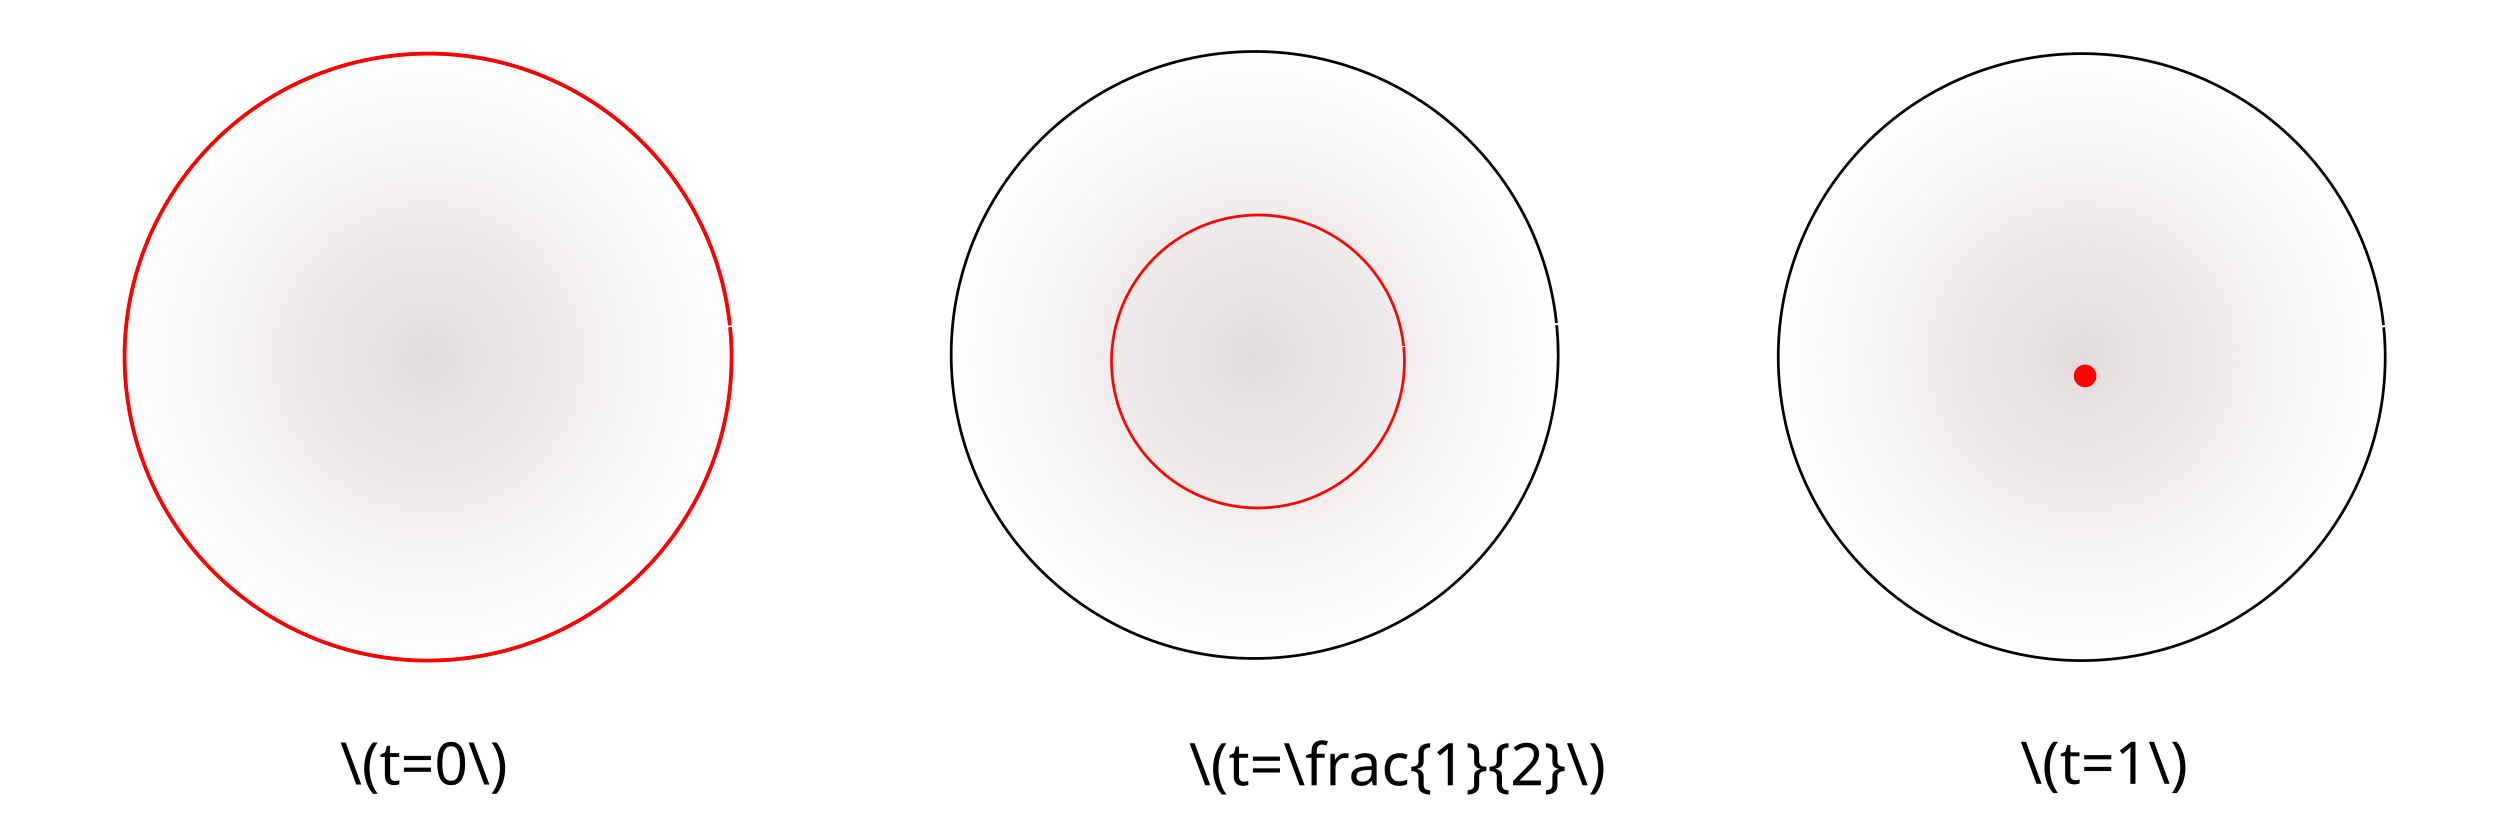
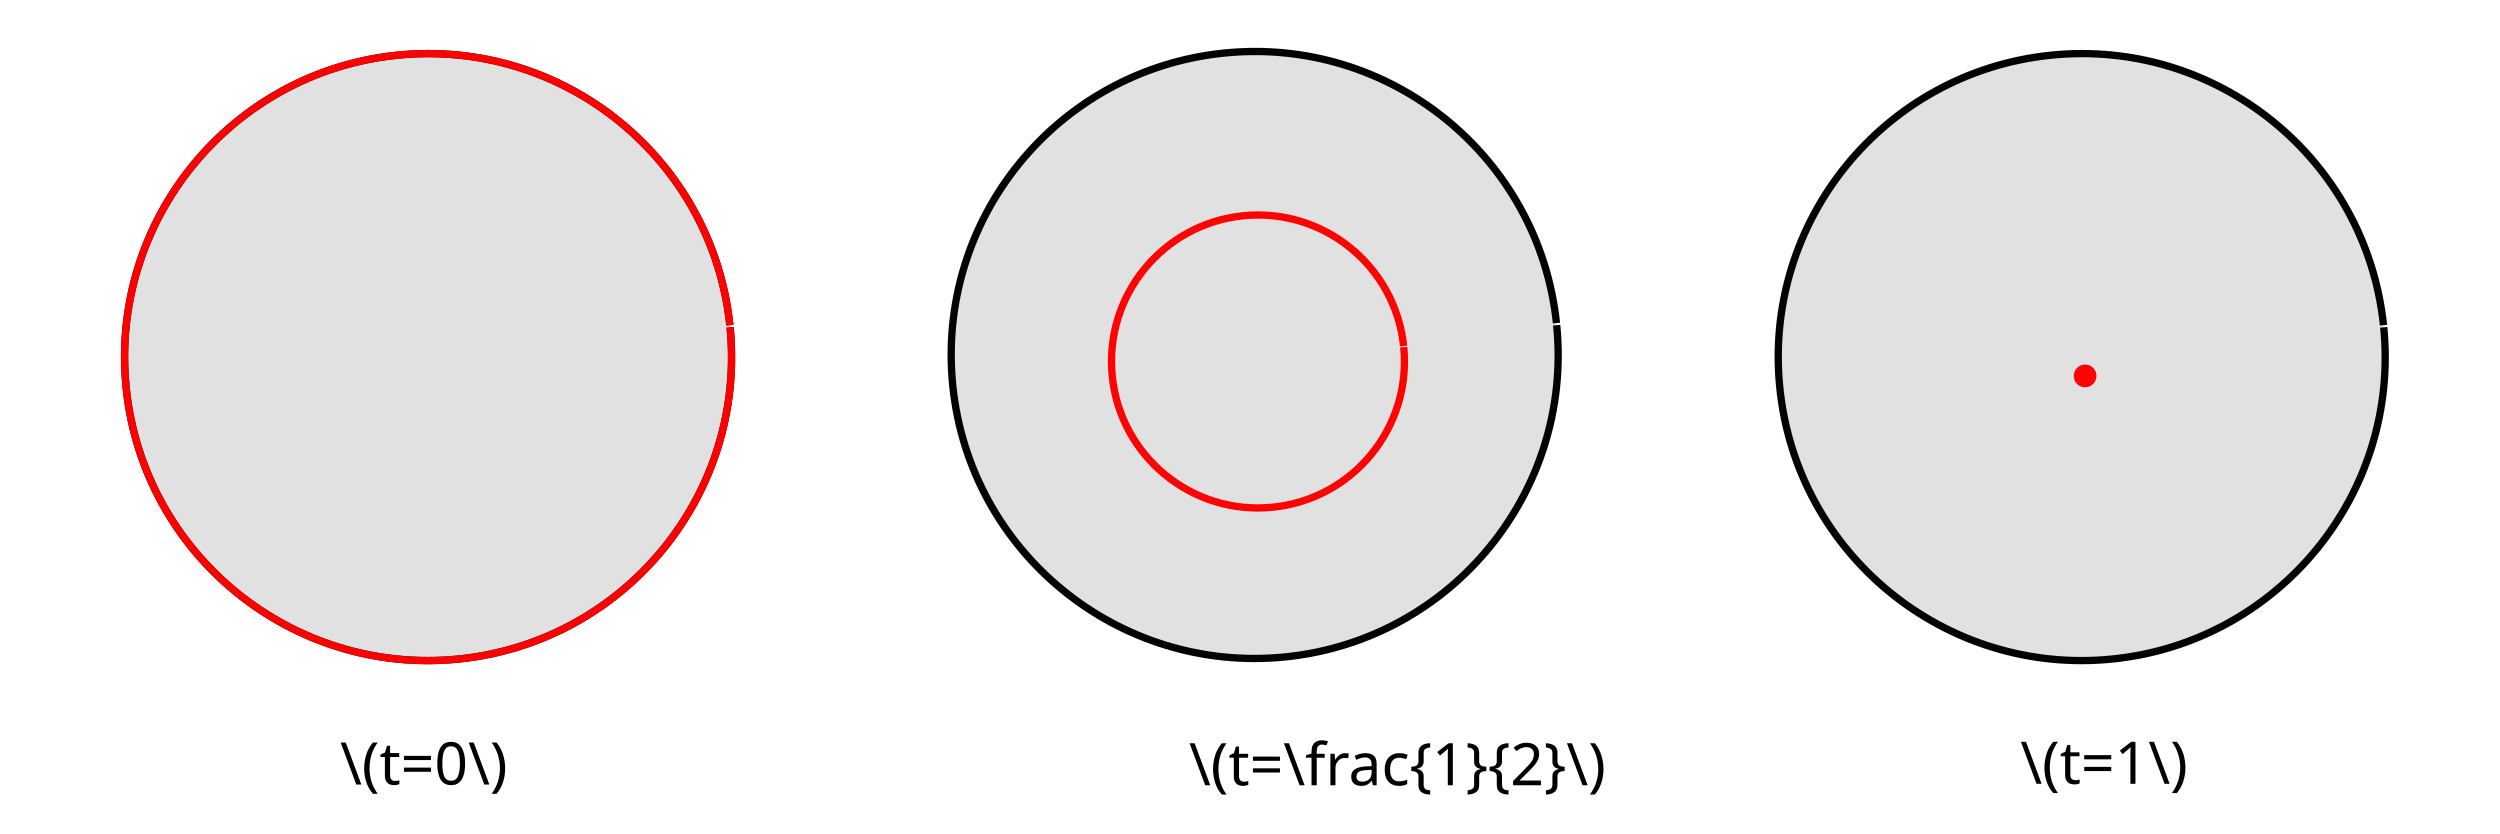
- <svg xmlns="http://www.w3.org/2000/svg" xmlns:xlink="http://www.w3.org/1999/xlink" width="240mm" height="80mm" viewBox="0 0 240 80" version="1.1" id="svg8">
+ <svg xmlns="http://www.w3.org/2000/svg" width="240mm" height="80mm" viewBox="0 0 240 80" version="1.1" id="svg8">
  <defs id="defs2">
    <rect x="-74.265" y="25.707" width="1196.805" height="659.814" id="rect9622" />
-     <linearGradient id="linearGradient3986">
-       <stop style="stop-color:#e3dbdb;stop-opacity:1;" offset="0" id="stop3982" />
-       <stop style="stop-color:#e3dbdb;stop-opacity:0;" offset="1" id="stop3984" />
-     </linearGradient>
    <linearGradient id="linearGradient3824">
      <stop style="stop-color:#ff0000;stop-opacity:1;" offset="0" id="stop3822" />
    </linearGradient>
-     <radialGradient xlink:href="#linearGradient3986" id="radialGradient3994" cx="120.449" cy="239.041" fx="120.449" fy="239.041" r="29.268" gradientTransform="matrix(1,0,0,1.000002,0,-27.96284)" gradientUnits="userSpaceOnUse" />
-     <radialGradient xlink:href="#linearGradient3986" id="radialGradient3996" cx="199.845" cy="239.244" fx="199.845" fy="239.244" r="29.268" gradientTransform="matrix(1,0,0,1.000002,0,-27.96285)" gradientUnits="userSpaceOnUse" />
-     <radialGradient xlink:href="#linearGradient3986" id="radialGradient3998" cx="41.095" cy="239.244" fx="41.095" fy="239.244" r="29.268" gradientTransform="matrix(1,0,0,1.000002,0,-27.96285)" gradientUnits="userSpaceOnUse" />
  </defs>
  <g id="layer1" transform="translate(0,-177)">
-     <path style="opacity:0.99;fill:url(#radialGradient3998);fill-opacity:1;stroke:#000000;stroke-width:0.265;stroke-miterlimit:4;stroke-dasharray:none;stroke-dashoffset:0;stroke-opacity:1" id="path845" d="M 70.088,208.422 A 29.133,29.133 0 0 1 44.006,240.269 29.133,29.133 0 0 1 12.113,214.243 29.133,29.133 0 0 1 38.083,182.304 29.133,29.133 0 0 1 70.067,208.219" />
-     <path style="opacity:0.99;fill:none;stroke:#ff0000;stroke-width:0.365;stroke-miterlimit:4;stroke-dasharray:none;stroke-dashoffset:0;stroke-opacity:1" id="path845-2" d="M 70.088,208.422 A 29.133,29.133 0 0 1 44.006,240.269 29.133,29.133 0 0 1 12.113,214.243 29.133,29.133 0 0 1 38.083,182.304 29.133,29.133 0 0 1 70.067,208.219" />
-     <path style="opacity:0.99;fill:url(#radialGradient3994);fill-opacity:1;stroke:#000000;stroke-width:0.265;stroke-miterlimit:4;stroke-dasharray:none;stroke-dashoffset:0;stroke-opacity:1" id="path845-8" d="m 149.442,208.219 a 29.133,29.133 0 0 1 -26.082,31.847 29.133,29.133 0 0 1 -31.893,-26.027 29.133,29.133 0 0 1 25.971,-31.938 29.133,29.133 0 0 1 31.984,25.915" />
-     <path style="opacity:0.99;fill:url(#radialGradient3996);fill-opacity:1;stroke:#000000;stroke-width:0.265;stroke-miterlimit:4;stroke-dasharray:none;stroke-dashoffset:0;stroke-opacity:1" id="path845-1" d="m 228.838,208.422 a 29.133,29.133 0 0 1 -26.082,31.847 29.133,29.133 0 0 1 -31.893,-26.027 29.133,29.133 0 0 1 25.971,-31.938 29.133,29.133 0 0 1 31.984,25.915" />
-     <path style="opacity:0.99;fill:none;stroke:#ff0000;stroke-width:0.265;stroke-miterlimit:4;stroke-dasharray:none;stroke-dashoffset:0;stroke-opacity:1" id="path1177" d="m 134.76,210.323 a 14.061,14.061 0 0 1 -12.589,15.371 14.061,14.061 0 0 1 -15.393,-12.562 14.061,14.061 0 0 1 12.535,-15.415 14.061,14.061 0 0 1 15.437,12.508" />
+     <path style="opacity:0.99;fill:black;fill-opacity:0.12;stroke:black;stroke-width:0.702;stroke-miterlimit:4;stroke-dasharray:none;stroke-dashoffset:0;stroke-opacity:1;marker-start:none;marker-end:none" id="path845" d="M 70.088,208.422 A 29.133,29.133 0 0 1 44.006,240.269 29.133,29.133 0 0 1 12.113,214.243 29.133,29.133 0 0 1 38.083,182.304 29.133,29.133 0 0 1 70.067,208.219" />
+     <path style="opacity:0.99;fill:none;fill-opacity:1;stroke:#ff0000;stroke-width:0.702;stroke-miterlimit:4;stroke-dasharray:none;stroke-dashoffset:0;stroke-opacity:1;marker-start:none;marker-end:none" id="path845-2" d="M 70.088,208.422 A 29.133,29.133 0 0 1 44.006,240.269 29.133,29.133 0 0 1 12.113,214.243 29.133,29.133 0 0 1 38.083,182.304 29.133,29.133 0 0 1 70.067,208.219" />
+     <path style="opacity:0.99;fill:black;fill-opacity:0.12;stroke:black;stroke-width:0.702;stroke-miterlimit:4;stroke-dasharray:none;stroke-dashoffset:0;stroke-opacity:1;marker-start:none;marker-end:none" id="path845-8" d="m 149.442,208.219 a 29.133,29.133 0 0 1 -26.082,31.847 29.133,29.133 0 0 1 -31.893,-26.027 29.133,29.133 0 0 1 25.971,-31.938 29.133,29.133 0 0 1 31.984,25.915" />
+     <path style="opacity:0.99;fill:black;fill-opacity:0.12;stroke:black;stroke-width:0.702;stroke-miterlimit:4;stroke-dasharray:none;stroke-dashoffset:0;stroke-opacity:1;marker-start:none;marker-end:none" id="path845-1" d="m 228.838,208.422 a 29.133,29.133 0 0 1 -26.082,31.847 29.133,29.133 0 0 1 -31.893,-26.027 29.133,29.133 0 0 1 25.971,-31.938 29.133,29.133 0 0 1 31.984,25.915" />
+     <path style="opacity:0.99;fill:none;stroke:#ff0000;stroke-width:0.702;stroke-miterlimit:4;stroke-dasharray:none;stroke-dashoffset:0;stroke-opacity:1;fill-opacity:1;marker-start:none;marker-end:none" id="path1177" d="m 134.76,210.323 a 14.061,14.061 0 0 1 -12.589,15.371 14.061,14.061 0 0 1 -15.393,-12.562 14.061,14.061 0 0 1 12.535,-15.415 14.061,14.061 0 0 1 15.437,12.508" />
    <path style="opacity:0.99;fill:#ff0000;fill-opacity:1;stroke:#ff0000;stroke-width:0.265;stroke-miterlimit:4;stroke-dasharray:none;stroke-dashoffset:0;stroke-opacity:1" id="path1179" d="m 201.124,212.995 a 0.959,0.959 0 0 1 -0.859,1.049 0.959,0.959 0 0 1 -1.05,-0.857 0.959,0.959 0 0 1 0.855,-1.052 0.959,0.959 0 0 1 1.053,0.853" />
    <text xml:space="preserve" style="font-size:5.644px;line-height:1.25;font-family:sans-serif;letter-spacing:0px;word-spacing:0px;stroke-width:0.265" x="32.641" y="252.313" id="text4200">
      <tspan id="tspan4198" style="stroke-width:0.265" x="32.641" y="252.313">\(t=0\)</tspan>
    </text>
    <text xml:space="preserve" style="font-size:5.644px;line-height:1.25;font-family:sans-serif;letter-spacing:0px;word-spacing:0px;stroke-width:0.265" x="114.136" y="252.383" id="text4200-2">
      <tspan id="tspan4198-6" style="stroke-width:0.265" x="114.136" y="252.383">\(t=\frac{1}{2}\)</tspan>
    </text>
    <text xml:space="preserve" style="font-size:5.644px;line-height:1.25;font-family:sans-serif;letter-spacing:0px;word-spacing:0px;stroke-width:0.265" x="193.946" y="252.243" id="text4200-2-7">
      <tspan id="tspan4198-6-5" style="stroke-width:0.265" x="193.946" y="252.243">\(t=1\)</tspan>
    </text>
    <text xml:space="preserve" transform="matrix(0.2645833,0,0,0.2645833,0,177)" id="text9620" style="line-height:1.25;font-family:sans-serif;font-size:21.333px;letter-spacing:0px;word-spacing:0px;white-space:pre;shape-inside:url(#rect9622)" />
  </g>
</svg>
